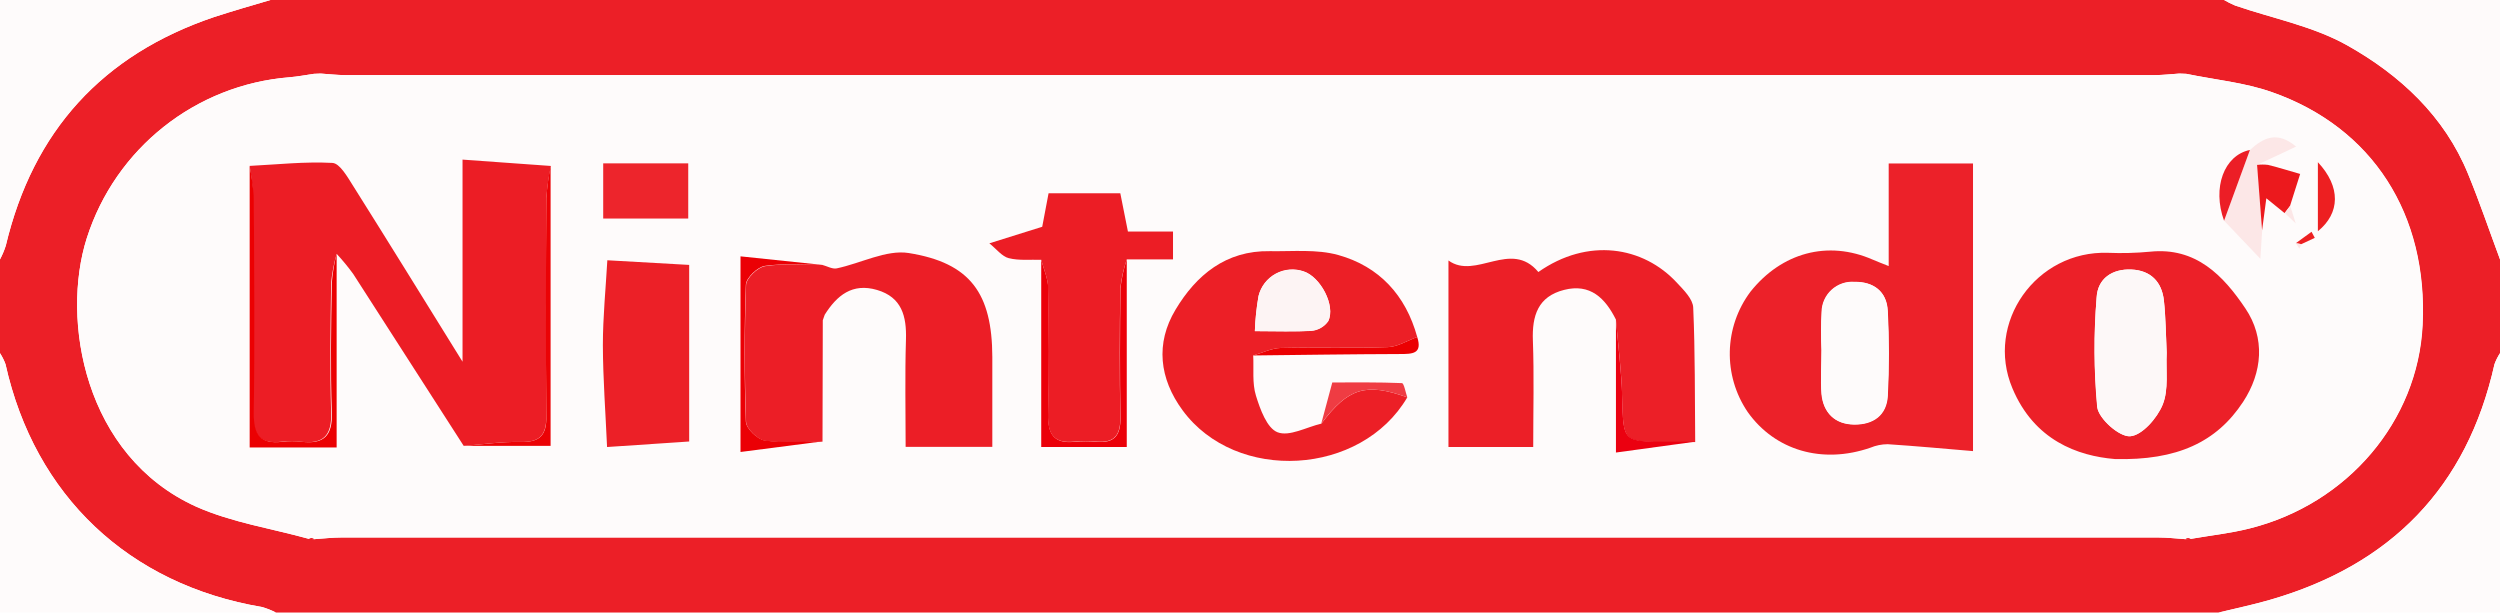
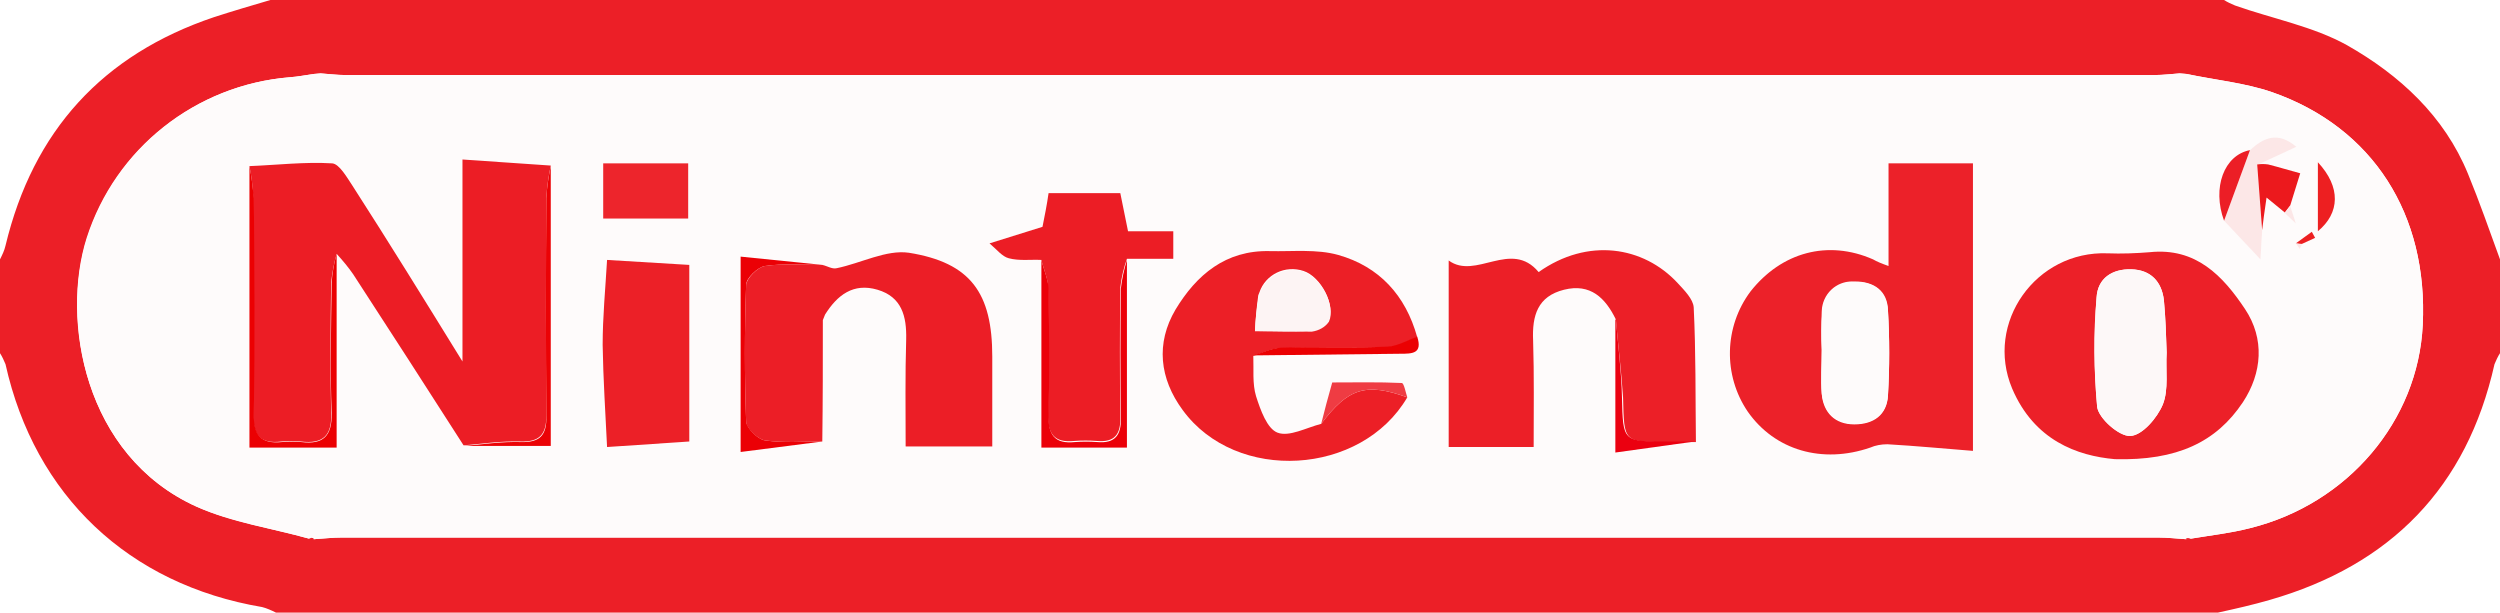
- <svg xmlns="http://www.w3.org/2000/svg" id="Calque_1" data-name="Calque 1" viewBox="0 0 453 111">
-   <defs>
-     <style>.cls-1{fill:#ec1f27;}.cls-2{fill:#fefafa;}.cls-3{fill:#fefbfb;}.cls-4{fill:#eb0916;}.cls-5{fill:#ec1d25;}.cls-6{fill:#ec2129;}.cls-7{fill:#ec1e26;}.cls-8{fill:#ec2028;}.cls-9{fill:#ec1f26;}.cls-10{fill:#ec2027;}.cls-11{fill:#ed252c;}.cls-12{fill:#eb0002;}.cls-13{fill:#fce7e7;}.cls-14{fill:#eb0009;}.cls-15{fill:#ec191d;}.cls-16{fill:#eb0205;}.cls-17{fill:#eb0005;}.cls-18{fill:#ef3c43;}.cls-19{fill:#eb0010;}.cls-20{fill:#ed1f21;}.cls-21{fill:#ec0811;}.cls-22{fill:#fdf8f8;}.cls-23{fill:#fdf4f4;}</style>
-   </defs>
-   <path class="cls-1" d="M453,47V64a9.82,9.82,0,0,0-1,2c-5,22.35-18.82,36.37-40.66,42.68-3.09.9-6.24,1.55-9.36,2.31H50a13.76,13.76,0,0,0-2.53-1C23.3,105.91,6.3,89.82,1,66a9.82,9.82,0,0,0-1-2V47a15.33,15.33,0,0,0,1.05-2.49Q8.45,13.33,38.79,3.09C42.15,2,45.59,1,49,0H403a17.39,17.39,0,0,0,2,1c6.82,2.36,14.16,3.76,20.34,7.24,9.51,5.37,17.59,12.78,21.89,23.32C449.31,36.62,451.08,41.84,453,47ZM394.9,13.33c-1.48.09-3,.28-4.46.28H62.56c-1.48,0-3-.19-4.46-.28l-1.22.05c-1.47.21-2.93.5-4.41.62A42.08,42.08,0,0,0,15.73,43.14c-4.72,14.8-.49,39.5,19.9,48.68C42,94.69,49.21,95.75,56,97.64l.92.06c1.65-.11,3.31-.31,5-.31q164.58,0,329.17,0c1.65,0,3.3.2,5,.31l.92-.06c3.56-.62,7.17-1,10.66-1.89,17.76-4.45,30.47-19.48,31.32-36.84,1-20-9-35.81-27.34-42.23-4.93-1.73-10.3-2.23-15.47-3.3Z" />
-   <path class="cls-2" d="M453,47c-1.92-5.16-3.69-10.38-5.78-15.47-4.3-10.54-12.38-18-21.89-23.32C419.15,4.73,411.81,3.33,405,1a17.39,17.39,0,0,1-2-1h50Z" />
-   <path class="cls-3" d="M49,0c-3.41,1-6.85,2-10.21,3.09Q8.49,13.36,1.05,44.51A15.33,15.33,0,0,1,0,47V0Z" />
-   <path class="cls-3" d="M402,111c3.12-.76,6.27-1.41,9.36-2.31C433.2,102.38,447,88.36,452,66a9.82,9.82,0,0,1,1-2v47Z" />
-   <path class="cls-3" d="M0,64a9.82,9.82,0,0,1,1,2c5.32,23.81,22.32,39.9,46.49,44A13.76,13.76,0,0,1,50,111H0Z" />
-   <path class="cls-3" d="M58.1,13.33c1.49.09,3,.28,4.46.28H390.44c1.49,0,3-.19,4.46-.28l1.23.05c5.17,1.07,10.54,1.57,15.47,3.3,18.3,6.42,28.33,22.2,27.34,42.23-.85,17.36-13.56,32.39-31.32,36.84-3.49.88-7.1,1.27-10.66,1.89a.7.7,0,0,0-.92.06c-1.65-.11-3.3-.31-5-.31q-164.59,0-329.17,0c-1.65,0-3.31.2-5,.31a.7.7,0,0,0-.92-.06c-6.83-1.89-14-3-20.41-5.82C15.24,82.64,11,57.94,15.73,43.14A42.08,42.08,0,0,1,52.47,14c1.48-.12,2.94-.41,4.41-.62ZM417,44.24l2.41-1.13c-.19-.37-.39-.74-.59-1.1L416,44.07c.22.33.44.65.65,1ZM414,38.62l2,1.88c-.33-1.07-.67-2.13-1-3.2l1.83-5.77c-1.94-.56-3.86-1.15-5.81-1.64a8,8,0,0,0-2,0l7.09-3.31c-3.43-2.91-5.95-1.62-8.38.6C403,28.13,400.82,34,403,40l6.56,6.92c.18-2.91.26-4,.33-5.17.22-1.65.43-3.31.76-5.8ZM110,81l14.88-1V48l-14.83-.84c-.29,5.13-.82,10.26-.81,15.38C109.26,68.69,109.73,74.84,110,81Zm93-46H190c-.38,2-.76,4-1.15,6.07l-9.58,3c1.33,1.07,2.3,2.39,3.52,2.69,1.87.47,3.91.23,5.88.3v34h15.5V47h8.38V41.92h-8.17Zm53.82,26.07c-2.07-7.55-6.88-12.78-14.3-14.85-3.91-1.09-8.27-.63-12.42-.7-7.94-.14-13.33,4.34-17.08,10.61-3.66,6.1-2.93,12.49,1.28,18.22C224,87.58,246.69,86.24,255,72c-.33-.9-.62-2.57-1-2.58-4.24-.18-8.49-.12-12.62-.12-.73,2.75-1.36,5.1-2,7.46-2.69.63-5.8,2.39-7.93,1.57-1.91-.73-3.16-4.16-3.92-6.63-.71-2.27-.37-4.85-.5-7.29,8.87-.1,17.74-.23,26.61-.26C255.89,64.14,257.82,64.17,256.82,61.06Zm-107.38-4c2.2-3.52,5.11-5.74,9.48-4.49s5.37,4.72,5.24,9C164,68,164.1,74.42,164.1,81h15.75c0-5.7,0-11,0-16.29,0-11.49-3.95-17-15.14-18.83-4.1-.65-8.67,1.86-13.06,2.78-.79.16-1.74-.4-2.61-.63l-14.86-1.56V81.9L149,80q0-11,.05-22Zm157.73,23c-.08-8.13,0-16.26-.36-24.38-.07-1.53-1.69-3.14-2.9-4.43-6.2-6.66-16.23-8.23-25.16-2-5-6-11.35,1.49-16.29-2.09V81h15.36c0-6.69.17-13-.06-19.29-.17-4.49.92-8,5.65-9.18s7.46,1.5,9.4,5.39V82Zm-207.38-50-16-1.15V65.54C76.7,54.05,70.4,43.83,64,33.67c-1-1.6-2.41-4.08-3.74-4.15-5-.27-10,.29-15,.54v51H61V46a37.58,37.58,0,0,1,3,3.67q10.05,15.53,20,31.12H99.79ZM342.23,48.21c-1.4-.56-2.15-.84-2.88-1.16-8.13-3.58-16.53-1.26-22.16,5.8a18.76,18.76,0,0,0-.5,21.82c4.95,7,13.52,9.44,22.21,6.46a8.32,8.32,0,0,1,3.15-.64c5.17.34,10.33.82,15.46,1.25V29.62H342.23Zm41,35c11.26.28,18.43-3.05,23.23-10.36,3.51-5.35,4-11.56.41-16.94-4-5.93-8.95-11.15-17.3-10.27a56.22,56.22,0,0,1-7.57.2c-13-.45-22.3,12.69-17.34,24.55C368.6,79.78,376.46,82.62,383.22,83.18ZM109.3,39.6h15.41v-10H109.3ZM420,29.39V41.9C424,38.62,424.13,33.85,420,29.39Z" />
-   <path class="cls-4" d="M56,97.64a.7.7,0,0,1,.92.06Z" />
-   <path class="cls-4" d="M396,97.7a.7.7,0,0,1,.92-.06Z" />
-   <path class="cls-4" d="M58.1,13.33l-1.22.05Z" />
-   <path class="cls-4" d="M396.13,13.38l-1.23-.05Z" />
-   <path class="cls-5" d="M45.24,30.06c5-.25,10-.81,15-.54,1.33.07,2.73,2.55,3.74,4.15,6.4,10.16,12.7,20.38,19.83,31.87V28.92l16,1.15A45,45,0,0,0,99,35.9c-.07,13.17-.11,26.33,0,39.5,0,3.45-1.17,4.75-4.65,4.68s-6.89.45-10.33.71q-10-15.57-20-31.12A37.58,37.58,0,0,0,61,46a29.29,29.29,0,0,0-1,5.24c-.11,7.83-.24,15.67,0,23.49.15,4.23-1.44,5.79-5.49,5.31a14.64,14.64,0,0,0-3.5,0c-4,.47-5.2-1.26-5.14-5.15.18-13,.1-26,0-39A46.59,46.59,0,0,0,45.24,30.06Z" />
-   <path class="cls-6" d="M342.23,48.21V29.62h15.28V81.74c-5.13-.43-10.29-.91-15.46-1.25a8.32,8.32,0,0,0-3.15.64c-8.69,3-17.26.51-22.21-6.46a18.76,18.76,0,0,1,.5-21.82c5.63-7.06,14-9.38,22.16-5.8C340.08,47.37,340.83,47.65,342.23,48.21ZM330.06,63.44c0,2.66-.21,5.33.05,8,.33,3.41,2.4,5.46,5.88,5.5s5.89-1.68,6.09-5.2a149.06,149.06,0,0,0,0-15.39c-.18-3.52-2.59-5.29-6-5.24a5.56,5.56,0,0,0-5.95,5.43A64.41,64.41,0,0,0,330.06,63.44Z" />
-   <path class="cls-1" d="M292.81,57.92c-1.94-3.89-4.65-6.6-9.4-5.39s-5.82,4.69-5.65,9.18c.23,6.29.06,12.6.06,19.29H262.46V47.2c4.94,3.58,11.31-3.89,16.29,2.09,8.93-6.28,19-4.71,25.16,2,1.21,1.29,2.83,2.9,2.9,4.43.36,8.12.28,16.25.36,24.38-1.66,0-3.32,0-5,0-8.18,0-8,0-8.24-8C293.84,67.32,293.21,62.62,292.81,57.92Z" />
-   <path class="cls-7" d="M149,48c.87.23,1.82.79,2.61.63,4.39-.92,9-3.43,13.06-2.78,11.19,1.79,15.1,7.34,15.14,18.83,0,5.29,0,10.59,0,16.29H164.1c0-6.56-.14-13,.06-19.43.13-4.24-.75-7.68-5.24-9s-7.28,1-9.48,4.49l-.35,1q0,11-.05,22c-3.48,0-7,.33-10.41-.16-1.34-.19-3.39-2.18-3.44-3.41q-.45-12.4,0-24.83c.05-1.23,2.1-3.2,3.44-3.4C142,47.7,145.56,48,149,48Z" />
-   <path class="cls-8" d="M383.22,83.18c-6.76-.56-14.62-3.4-18.57-12.82-5-11.86,4.3-25,17.34-24.55a56.22,56.22,0,0,0,7.57-.2c8.35-.88,13.31,4.34,17.3,10.27,3.63,5.38,3.1,11.59-.41,16.94C401.65,80.13,394.48,83.46,383.22,83.18Zm9.38-19.25c-.15-3.15-.16-6.33-.5-9.46-.37-3.41-2.39-5.48-5.89-5.63s-6.11,1.63-6.3,5.06A114.39,114.39,0,0,0,380,73.75c.25,2.12,4,5.43,5.95,5.3,2.16-.14,4.92-3.28,5.9-5.72C393,70.55,392.44,67.1,392.6,63.93Z" />
-   <path class="cls-9" d="M255,72c-8.33,14.24-31,15.58-40.72,2.34-4.21-5.73-4.94-12.12-1.28-18.22,3.75-6.27,9.14-10.75,17.08-10.61,4.15.07,8.51-.39,12.42.7,7.42,2.07,12.23,7.3,14.3,14.85-1.78.65-3.53,1.78-5.33,1.84-6.46.23-12.93,0-19.39.15-1.69.05-3.35.88-5,1.36.13,2.44-.21,5,.5,7.29.76,2.47,2,5.9,3.92,6.63,2.13.82,5.24-.94,7.93-1.57C244.31,70.28,247.5,69.31,255,72ZM227.38,60c4,0,7.13.15,10.25-.08a4.2,4.2,0,0,0,3.05-1.76c1.36-2.76-1.39-8-4.46-9a6.31,6.31,0,0,0-8.17,4.44A45.75,45.75,0,0,0,227.38,60Z" />
-   <path class="cls-5" d="M188.67,47.08c-2-.07-4,.17-5.88-.3-1.22-.3-2.19-1.62-3.52-2.69l9.58-3c.39-2,.77-4,1.15-6.07h13l1.38,6.93h8.17V47h-8.38A25.7,25.7,0,0,0,203,52.18c-.12,7.8-.14,15.61,0,23.41.06,3.15-1,4.71-4.3,4.43a20.36,20.36,0,0,0-4,0c-3.79.4-4.89-1.39-4.8-5,.19-7.63.13-15.27,0-22.91C189.9,50.45,189.11,48.77,188.67,47.08Z" />
-   <path class="cls-10" d="M124.88,48V80L110,81c-.27-6.15-.74-12.3-.76-18.46,0-5.12.52-10.25.81-15.38Z" />
-   <path class="cls-11" d="M109.3,39.6v-10h15.41v10Z" />
-   <path class="cls-12" d="M45.24,30.06A46.59,46.59,0,0,1,46,35.9c.07,13,.15,26,0,39-.06,3.89,1.18,5.62,5.14,5.15a14.64,14.64,0,0,1,3.5,0c4.05.48,5.64-1.08,5.49-5.31-.27-7.82-.14-15.66,0-23.49A29.29,29.29,0,0,1,61,46V81.08H45.24Z" />
-   <path class="cls-13" d="M407.69,27.17c2.43-2.22,4.95-3.51,8.38-.6L409,29.88q.45,5.94.91,11.86c-.07,1.13-.15,2.26-.33,5.17L403,40Z" />
-   <path class="cls-14" d="M188.67,47.08c.44,1.69,1.23,3.37,1.26,5.07.14,7.64.2,15.28,0,22.91-.09,3.58,1,5.37,4.8,5a20.36,20.36,0,0,1,4,0c3.29.28,4.36-1.28,4.3-4.43-.12-7.8-.1-15.61,0-23.41A25.7,25.7,0,0,1,204.17,47v34h-15.5Z" />
-   <path class="cls-15" d="M409.89,41.74q-.47-5.93-.91-11.86a8,8,0,0,1,2,0c1.95.49,3.87,1.08,5.81,1.64l-1.83,5.77-1,1.32-3.3-2.68C410.32,38.43,410.11,40.09,409.89,41.74Z" />
-   <path class="cls-16" d="M84.06,80.79c3.44-.26,6.89-.78,10.33-.71S99.07,78.85,99,75.4c-.13-13.17-.09-26.33,0-39.5a45,45,0,0,1,.77-5.83V80.79Z" />
-   <path class="cls-17" d="M149,48c-3.48,0-7-.31-10.41.18-1.34.2-3.39,2.17-3.44,3.4q-.45,12.4,0,24.83c.05,1.23,2.1,3.22,3.44,3.41,3.4.49,6.93.16,10.41.16L134.18,81.9V46.45Z" />
-   <path class="cls-18" d="M255,72c-7.52-2.69-10.71-1.72-15.59,4.76.62-2.36,1.25-4.71,2-7.46,4.13,0,8.38-.06,12.62.12C254.4,69.43,254.69,71.1,255,72Z" />
-   <path class="cls-19" d="M292.81,57.92c.4,4.7,1,9.4,1.14,14.11.2,8,.06,8,8.24,8,1.66,0,3.32,0,5,0L292.81,82Z" />
-   <path class="cls-12" d="M227.08,64.41c1.67-.48,3.33-1.31,5-1.36,6.46-.16,12.93.08,19.39-.15,1.8-.06,3.55-1.19,5.33-1.84,1,3.11-.93,3.08-3.13,3.09C244.82,64.18,236,64.31,227.08,64.41Z" />
-   <path class="cls-7" d="M407.69,27.17,403,40C400.82,34,403,28.13,407.69,27.17Z" />
-   <path class="cls-20" d="M420,29.39c4.18,4.46,4.05,9.23,0,12.51Z" />
-   <path class="cls-21" d="M124.88,48l-14.83-.84Z" />
-   <path class="cls-21" d="M110,81l14.88-1Z" />
-   <path class="cls-13" d="M414,38.62l1-1.32c.33,1.07.67,2.13,1,3.2Z" />
-   <path class="cls-14" d="M204.38,41.92,203,35Z" />
-   <path class="cls-14" d="M190,35c-.38,2-.76,4-1.15,6.07C189.24,39.05,189.62,37,190,35Z" />
-   <path class="cls-20" d="M416,44.07,418.85,42c.2.36.4.73.59,1.1L417,44.24Z" />
-   <path class="cls-13" d="M416,44.07l1.06.17-.41.81C416.41,44.72,416.19,44.4,416,44.07Z" />
-   <path class="cls-17" d="M149.09,58l.35-1Z" />
-   <path class="cls-3" d="M330.06,63.44a64.41,64.41,0,0,1,0-6.95,5.56,5.56,0,0,1,5.95-5.43c3.45-.05,5.86,1.72,6,5.24a149.06,149.06,0,0,1,0,15.39c-.2,3.52-2.68,5.25-6.09,5.2s-5.55-2.09-5.88-5.5C329.85,68.77,330.06,66.1,330.06,63.44Z" />
-   <path class="cls-22" d="M392.61,63.94c-.17,3.16.4,6.61-.72,9.39-1,2.44-3.74,5.58-5.9,5.72-1.95.13-5.7-3.18-5.95-5.3a114.39,114.39,0,0,1-.13-19.85c.19-3.43,2.83-5.21,6.3-5.06s5.52,2.22,5.89,5.63C392.44,57.6,392.45,60.78,392.61,63.94Z" />
-   <path class="cls-23" d="M227.38,60a45.75,45.75,0,0,1,.67-6.35,6.31,6.31,0,0,1,8.17-4.44c3.07,1,5.82,6.19,4.46,9a4.2,4.2,0,0,1-3.05,1.76C234.51,60.13,231.35,60,227.38,60Z" />
+ <svg xmlns="http://www.w3.org/2000/svg" version="1.1" id="Calque_1" x="0px" y="0px" viewBox="0 0 453 111" style="enable-background:new 0 0 453 111;" xml:space="preserve">
+   <style type="text/css">
+ 	.st0{fill:#EC1F27;}
+ 	.st1{fill:#FEFBFB;}
+ 	.st2{fill:#EB0916;}
+ 	.st3{fill:#EC1D25;}
+ 	.st4{fill:#EC2129;}
+ 	.st5{fill:#EC1E26;}
+ 	.st6{fill:#EC2028;}
+ 	.st7{fill:#EC1F26;}
+ 	.st8{fill:#EC2027;}
+ 	.st9{fill:#ED252C;}
+ 	.st10{fill:#EB0002;}
+ 	.st11{fill:#FCE7E7;}
+ 	.st12{fill:#EB0009;}
+ 	.st13{fill:#EC191D;}
+ 	.st14{fill:#EB0205;}
+ 	.st15{fill:#EB0005;}
+ 	.st16{fill:#EF3C43;}
+ 	.st17{fill:#EB0010;}
+ 	.st18{fill:#ED1F21;}
+ 	.st19{fill:#EC0811;}
+ 	.st20{fill:#FDF8F8;}
+ 	.st21{fill:#FDF4F4;}
+ </style>
+   <path class="st0" d="M453,47v17c-0.4,0.6-0.7,1.3-1,2c-5,22.3-18.8,36.4-40.7,42.7c-3.1,0.9-6.2,1.6-9.4,2.3H50  c-0.8-0.4-1.7-0.8-2.5-1C23.3,105.9,6.3,89.8,1,66c-0.3-0.7-0.6-1.4-1-2V47c0.4-0.8,0.8-1.6,1-2.5C6,23.7,18.6,9.9,38.8,3.1  C42.2,2,45.6,1,49,0h354c0.6,0.4,1.3,0.7,2,1c6.8,2.4,14.2,3.8,20.3,7.2c9.5,5.4,17.6,12.8,21.9,23.3C449.3,36.6,451.1,41.8,453,47z   M394.9,13.3c-1.5,0.1-3,0.3-4.5,0.3H62.6c-1.5,0-3-0.2-4.5-0.3l-1.2,0.1c-1.5,0.2-2.9,0.5-4.4,0.6c-17,1.4-31.5,12.9-36.7,29.1  C11,57.9,15.2,82.6,35.6,91.8c6.4,2.9,13.6,3.9,20.4,5.8l0.9,0.1c1.7-0.1,3.3-0.3,5-0.3c109.7,0,219.4,0,329.2,0  c1.6,0,3.3,0.2,5,0.3l0.9-0.1c3.6-0.6,7.2-1,10.7-1.9c17.8-4.4,30.5-19.5,31.3-36.8c1-20-9-35.8-27.3-42.2  c-4.9-1.7-10.3-2.2-15.5-3.3L394.9,13.3z" />
+   <path class="st1" d="M58.1,13.3c1.5,0.1,3,0.3,4.5,0.3h327.9c1.5,0,3-0.2,4.5-0.3l1.2,0.1c5.2,1.1,10.5,1.6,15.5,3.3  c18.3,6.4,28.3,22.2,27.3,42.2c-0.9,17.4-13.6,32.4-31.3,36.8c-3.5,0.9-7.1,1.3-10.7,1.9c-0.3-0.2-0.7-0.2-0.9,0.1  c-1.6-0.1-3.3-0.3-5-0.3c-109.7,0-219.5,0-329.2,0c-1.7,0-3.3,0.2-5,0.3c-0.2-0.2-0.6-0.3-0.9-0.1c-6.8-1.9-14-3-20.4-5.8  C15.2,82.6,11,57.9,15.7,43.1C20.9,26.9,35.4,15.4,52.5,14c1.5-0.1,2.9-0.4,4.4-0.6L58.1,13.3z M417,44.2l2.4-1.1  c-0.2-0.4-0.4-0.7-0.6-1.1l-2.8,2.1c0.2,0.3,0.4,0.7,0.6,1L417,44.2z M414,38.6l2,1.9c-0.3-1.1-0.7-2.1-1-3.2l1.8-5.8  c-1.9-0.6-3.9-1.1-5.8-1.6c-0.7-0.1-1.3-0.1-2,0l7.1-3.3c-3.4-2.9-6-1.6-8.4,0.6C403,28.1,400.8,34,403,40l6.6,6.9  c0.2-2.9,0.3-4,0.3-5.2c0.2-1.7,0.4-3.3,0.8-5.8L414,38.6z M110,81l14.9-1V48L110,47.2c-0.3,5.1-0.8,10.3-0.8,15.4  C109.3,68.7,109.7,74.8,110,81z M203,35h-13c-0.4,2-0.8,4-1.1,6.1l-9.6,3c1.3,1.1,2.3,2.4,3.5,2.7c1.9,0.5,3.9,0.2,5.9,0.3v34h15.5  V47h8.4v-5.1h-8.2L203,35z M256.8,61.1c-2.1-7.5-6.9-12.8-14.3-14.8c-3.9-1.1-8.3-0.6-12.4-0.7c-7.9-0.1-13.3,4.3-17.1,10.6  c-3.7,6.1-2.9,12.5,1.3,18.2C224,87.6,246.7,86.2,255,72c-0.3-0.9-0.6-2.6-1-2.6c-4.2-0.2-8.5-0.1-12.6-0.1c-0.7,2.8-1.4,5.1-2,7.5  c-2.7,0.6-5.8,2.4-7.9,1.6c-1.9-0.7-3.2-4.2-3.9-6.6c-0.7-2.3-0.4-4.8-0.5-7.3c8.9-0.1,17.7-0.2,26.6-0.3  C255.9,64.1,257.8,64.2,256.8,61.1L256.8,61.1z M149.4,57.1c2.2-3.5,5.1-5.7,9.5-4.5s5.4,4.7,5.2,9c-0.2,6.4-0.1,12.8-0.1,19.4h15.8  c0-5.7,0-11,0-16.3c0-11.5-3.9-17-15.1-18.8c-4.1-0.7-8.7,1.9-13.1,2.8c-0.8,0.2-1.7-0.4-2.6-0.6l-14.9-1.6v35.4L149,80  c0-7.3,0-14.7,0.1-22L149.4,57.1z M307.2,80.1c-0.1-8.1,0-16.3-0.4-24.4c-0.1-1.5-1.7-3.1-2.9-4.4c-6.2-6.7-16.2-8.2-25.2-2  c-5-6-11.4,1.5-16.3-2.1V81h15.4c0-6.7,0.2-13-0.1-19.3c-0.2-4.5,0.9-8,5.6-9.2s7.5,1.5,9.4,5.4V82L307.2,80.1z M99.8,30.1l-16-1.1  v36.6C76.7,54,70.4,43.8,64,33.7c-1-1.6-2.4-4.1-3.7-4.1c-5-0.3-10,0.3-15,0.5v51H61V46c1.1,1.2,2.1,2.4,3,3.7  C70.7,60,77.4,70.4,84,80.8h15.8L99.8,30.1z M342.2,48.2c-1.4-0.6-2.1-0.8-2.9-1.2c-8.1-3.6-16.5-1.3-22.2,5.8  c-4.8,6.4-5,15.2-0.5,21.8c5,7,13.5,9.4,22.2,6.5c1-0.4,2.1-0.6,3.1-0.6c5.2,0.3,10.3,0.8,15.5,1.2V29.6h-15.3V48.2z M383.2,83.2  c11.3,0.3,18.4-3.1,23.2-10.4c3.5-5.3,4-11.6,0.4-16.9c-4-5.9-9-11.2-17.3-10.3c-2.5,0.2-5,0.3-7.6,0.2c-13-0.5-22.3,12.7-17.3,24.6  C368.6,79.8,376.5,82.6,383.2,83.2L383.2,83.2z M109.3,39.6h15.4v-10h-15.4V39.6z M420,29.4v12.5C424,38.6,424.1,33.8,420,29.4z" />
+   <path class="st2" d="M56,97.6c0.3-0.2,0.7-0.2,0.9,0.1L56,97.6z" />
+   <path class="st2" d="M396,97.7c0.2-0.2,0.6-0.3,0.9-0.1L396,97.7z" />
+   <path class="st2" d="M58.1,13.3l-1.2,0.1L58.1,13.3z" />
+   <path class="st2" d="M396.1,13.4l-1.2-0.1L396.1,13.4z" />
+   <path class="st3" d="M45.2,30.1c5-0.2,10-0.8,15-0.5c1.3,0.1,2.7,2.6,3.7,4.1C70.4,43.8,76.7,54,83.8,65.5V28.9l16,1.1  c-0.4,1.9-0.7,3.9-0.8,5.8c-0.1,13.2-0.1,26.3,0,39.5c0,3.4-1.2,4.8-4.7,4.7s-6.9,0.4-10.3,0.7C77.4,70.4,70.7,60,64,49.7  c-0.9-1.3-1.9-2.5-3-3.7c-0.5,1.7-0.8,3.5-1,5.2c-0.1,7.8-0.2,15.7,0,23.5c0.2,4.2-1.4,5.8-5.5,5.3c-1.2-0.1-2.3-0.1-3.5,0  c-4,0.5-5.2-1.3-5.1-5.2c0.2-13,0.1-26,0-39C45.8,33.9,45.6,32,45.2,30.1z" />
+   <path class="st4" d="M342.2,48.2V29.6h15.3v52.1c-5.1-0.4-10.3-0.9-15.5-1.2c-1.1,0-2.2,0.2-3.1,0.6c-8.7,3-17.3,0.5-22.2-6.5  c-4.5-6.6-4.3-15.4,0.5-21.8c5.6-7.1,14-9.4,22.2-5.8C340.1,47.4,340.8,47.7,342.2,48.2z M330.1,63.4c0,2.7-0.2,5.3,0,8  c0.3,3.4,2.4,5.5,5.9,5.5s5.9-1.7,6.1-5.2c0.3-5.1,0.3-10.3,0-15.4c-0.2-3.5-2.6-5.3-6-5.2c-3.1-0.2-5.7,2.1-5.9,5.2  c0,0.1,0,0.2,0,0.3C330,58.8,330,61.1,330.1,63.4z" />
+   <path class="st0" d="M292.8,57.9c-1.9-3.9-4.6-6.6-9.4-5.4s-5.8,4.7-5.6,9.2c0.2,6.3,0.1,12.6,0.1,19.3h-15.4V47.2  c4.9,3.6,11.3-3.9,16.3,2.1c8.9-6.3,19-4.7,25.2,2c1.2,1.3,2.8,2.9,2.9,4.4c0.4,8.1,0.3,16.2,0.4,24.4c-1.7,0-3.3,0-5,0  c-8.2,0-8,0-8.2-8C293.8,67.3,293.2,62.6,292.8,57.9z" />
+   <path class="st5" d="M149,48c0.9,0.2,1.8,0.8,2.6,0.6c4.4-0.9,9-3.4,13.1-2.8c11.2,1.8,15.1,7.3,15.1,18.8c0,5.3,0,10.6,0,16.3  h-15.7c0-6.6-0.1-13,0.1-19.4c0.1-4.2-0.8-7.7-5.2-9s-7.3,1-9.5,4.5l-0.4,1c0,7.3,0,14.7-0.1,22c-3.5,0-7,0.3-10.4-0.2  c-1.3-0.2-3.4-2.2-3.4-3.4c-0.3-8.3-0.3-16.5,0-24.8c0.1-1.2,2.1-3.2,3.4-3.4C142,47.7,145.6,48,149,48z" />
+   <path class="st6" d="M383.2,83.2c-6.8-0.6-14.6-3.4-18.6-12.8c-5-11.9,4.3-25,17.3-24.5c2.5,0.1,5.1,0,7.6-0.2  c8.4-0.9,13.3,4.3,17.3,10.3c3.6,5.4,3.1,11.6-0.4,16.9C401.6,80.1,394.5,83.5,383.2,83.2z M392.6,63.9c-0.1-3.2-0.2-6.3-0.5-9.5  c-0.4-3.4-2.4-5.5-5.9-5.6s-6.1,1.6-6.3,5.1c-0.5,6.6-0.5,13.2,0.1,19.8c0.2,2.1,4,5.4,6,5.3c2.2-0.1,4.9-3.3,5.9-5.7  C393,70.6,392.4,67.1,392.6,63.9z" />
+   <path class="st7" d="M255,72c-8.3,14.2-31,15.6-40.7,2.3c-4.2-5.7-4.9-12.1-1.3-18.2c3.8-6.3,9.1-10.8,17.1-10.6  c4.1,0.1,8.5-0.4,12.4,0.7c7.4,2.1,12.2,7.3,14.3,14.9c-1.8,0.7-3.5,1.8-5.3,1.8c-6.5,0.2-12.9,0-19.4,0.2c-1.7,0-3.4,0.9-5,1.4  c0.1,2.4-0.2,5,0.5,7.3c0.8,2.5,2,5.9,3.9,6.6c2.1,0.8,5.2-0.9,7.9-1.6C244.3,70.3,247.5,69.3,255,72z M227.4,60  c4,0,7.1,0.2,10.2-0.1c1.2-0.1,2.3-0.8,3.1-1.8c1.4-2.8-1.4-8-4.5-9c-3.3-1.1-6.9,0.6-8,3.9c-0.1,0.2-0.1,0.3-0.2,0.5  C227.7,55.7,227.5,57.9,227.4,60z" />
+   <path class="st3" d="M188.7,47.1c-2-0.1-4,0.2-5.9-0.3c-1.2-0.3-2.2-1.6-3.5-2.7l9.6-3c0.4-2,0.8-4,1.1-6.1h13l1.4,6.9h8.2v5h-8.4  c-0.6,1.7-1,3.4-1.2,5.2c-0.1,7.8-0.1,15.6,0,23.4c0.1,3.2-1,4.7-4.3,4.4c-1.3-0.1-2.7-0.1-4,0c-3.8,0.4-4.9-1.4-4.8-5  c0.2-7.6,0.1-15.3,0-22.9C189.9,50.5,189.1,48.8,188.7,47.1z" />
+   <path class="st8" d="M124.9,48v32L110,81c-0.3-6.2-0.7-12.3-0.8-18.5c0-5.1,0.5-10.2,0.8-15.4L124.9,48z" />
+   <path class="st9" d="M109.3,39.6v-10h15.4v10H109.3z" />
+   <path class="st10" d="M45.2,30.1c0.4,1.9,0.6,3.9,0.8,5.8c0.1,13,0.2,26,0,39c-0.1,3.9,1.2,5.6,5.1,5.2c1.2-0.1,2.3-0.1,3.5,0  c4,0.5,5.6-1.1,5.5-5.3c-0.3-7.8-0.1-15.7,0-23.5c0.1-1.8,0.4-3.5,0.9-5.3v35.1H45.2V30.1z" />
+   <path class="st11" d="M407.7,27.2c2.4-2.2,5-3.5,8.4-0.6l-7.1,3.3c0.3,4,0.6,7.9,0.9,11.9c-0.1,1.1-0.1,2.3-0.3,5.2L403,40  L407.7,27.2z" />
+   <path class="st12" d="M188.7,47.1c0.4,1.7,1.2,3.4,1.3,5.1c0.1,7.6,0.2,15.3,0,22.9c-0.1,3.6,1,5.4,4.8,5c1.3-0.1,2.7-0.1,4,0  c3.3,0.3,4.4-1.3,4.3-4.4c-0.1-7.8-0.1-15.6,0-23.4c0.2-1.8,0.6-3.5,1.1-5.2v34h-15.5V47.1z" />
+   <path class="st13" d="M409.9,41.7c-0.3-4-0.6-7.9-0.9-11.9c0.7-0.1,1.3-0.1,2,0c2,0.5,3.9,1.1,5.8,1.6l-1.8,5.8l-1,1.3l-3.3-2.7  C410.3,38.4,410.1,40.1,409.9,41.7z" />
+   <path class="st14" d="M84.1,80.8c3.4-0.3,6.9-0.8,10.3-0.7s4.7-1.2,4.6-4.7c-0.1-13.2-0.1-26.3,0-39.5c0.1-2,0.4-3.9,0.8-5.8v50.7  H84.1z" />
+   <path class="st15" d="M149,48c-3.5,0-7-0.3-10.4,0.2c-1.3,0.2-3.4,2.2-3.4,3.4c-0.3,8.3-0.3,16.5,0,24.8c0.1,1.2,2.1,3.2,3.4,3.4  c3.4,0.5,6.9,0.2,10.4,0.2l-14.8,1.9V46.5L149,48z" />
+   <path class="st16" d="M255,72c-7.5-2.7-10.7-1.7-15.6,4.8c0.6-2.4,1.2-4.7,2-7.5c4.1,0,8.4-0.1,12.6,0.1  C254.4,69.4,254.7,71.1,255,72z" />
+   <path class="st17" d="M292.8,57.9c0.4,4.7,1,9.4,1.1,14.1c0.2,8,0.1,8,8.2,8c1.7,0,3.3,0,5,0l-14.4,2V57.9z" />
+   <path class="st10" d="M227.1,64.4c1.7-0.5,3.3-1.3,5-1.4c6.5-0.2,12.9,0.1,19.4-0.2c1.8-0.1,3.6-1.2,5.3-1.8c1,3.1-0.9,3.1-3.1,3.1  C244.8,64.2,236,64.3,227.1,64.4z" />
+   <path class="st5" d="M407.7,27.2L403,40C400.8,34,403,28.1,407.7,27.2z" />
+   <path class="st18" d="M420,29.4c4.2,4.5,4,9.2,0,12.5V29.4z" />
+   <path class="st19" d="M124.9,48L110,47.2L124.9,48z" />
+   <path class="st19" d="M110,81l14.9-1L110,81z" />
+   <path class="st11" d="M414,38.6l1-1.3c0.3,1.1,0.7,2.1,1,3.2L414,38.6z" />
+   <path class="st12" d="M204.4,41.9L203,35L204.4,41.9z" />
+   <path class="st12" d="M190,35c-0.4,2-0.8,4-1.1,6.1C189.2,39,189.6,37,190,35z" />
+   <path class="st18" d="M416,44.1l2.9-2.1c0.2,0.4,0.4,0.7,0.6,1.1l-2.4,1.1L416,44.1z" />
+   <path class="st11" d="M416,44.1l1.1,0.2l-0.4,0.8C416.4,44.7,416.2,44.4,416,44.1z" />
+   <path class="st15" d="M149.1,58l0.4-1L149.1,58z" />
+   <path class="st1" d="M330.1,63.4c-0.1-2.3-0.1-4.6,0-7c0.1-3.1,2.6-5.5,5.7-5.4c0.1,0,0.2,0,0.3,0c3.5,0,5.9,1.7,6,5.2  c0.3,5.1,0.3,10.3,0,15.4c-0.2,3.5-2.7,5.2-6.1,5.2s-5.5-2.1-5.9-5.5C329.9,68.8,330.1,66.1,330.1,63.4z" />
+   <path class="st20" d="M392.6,63.9c-0.2,3.2,0.4,6.6-0.7,9.4c-1,2.4-3.7,5.6-5.9,5.7c-2,0.1-5.7-3.2-6-5.3  c-0.6-6.6-0.7-13.2-0.1-19.8c0.2-3.4,2.8-5.2,6.3-5.1s5.5,2.2,5.9,5.6C392.4,57.6,392.5,60.8,392.6,63.9z" />
+   <path class="st21" d="M227.4,60c0.1-2.1,0.3-4.3,0.7-6.3c0.8-3.4,4.3-5.4,7.7-4.6c0.2,0,0.3,0.1,0.5,0.2c3.1,1,5.8,6.2,4.5,9  c-0.7,1-1.8,1.6-3.1,1.8C234.5,60.1,231.4,60,227.4,60z" />
</svg>
